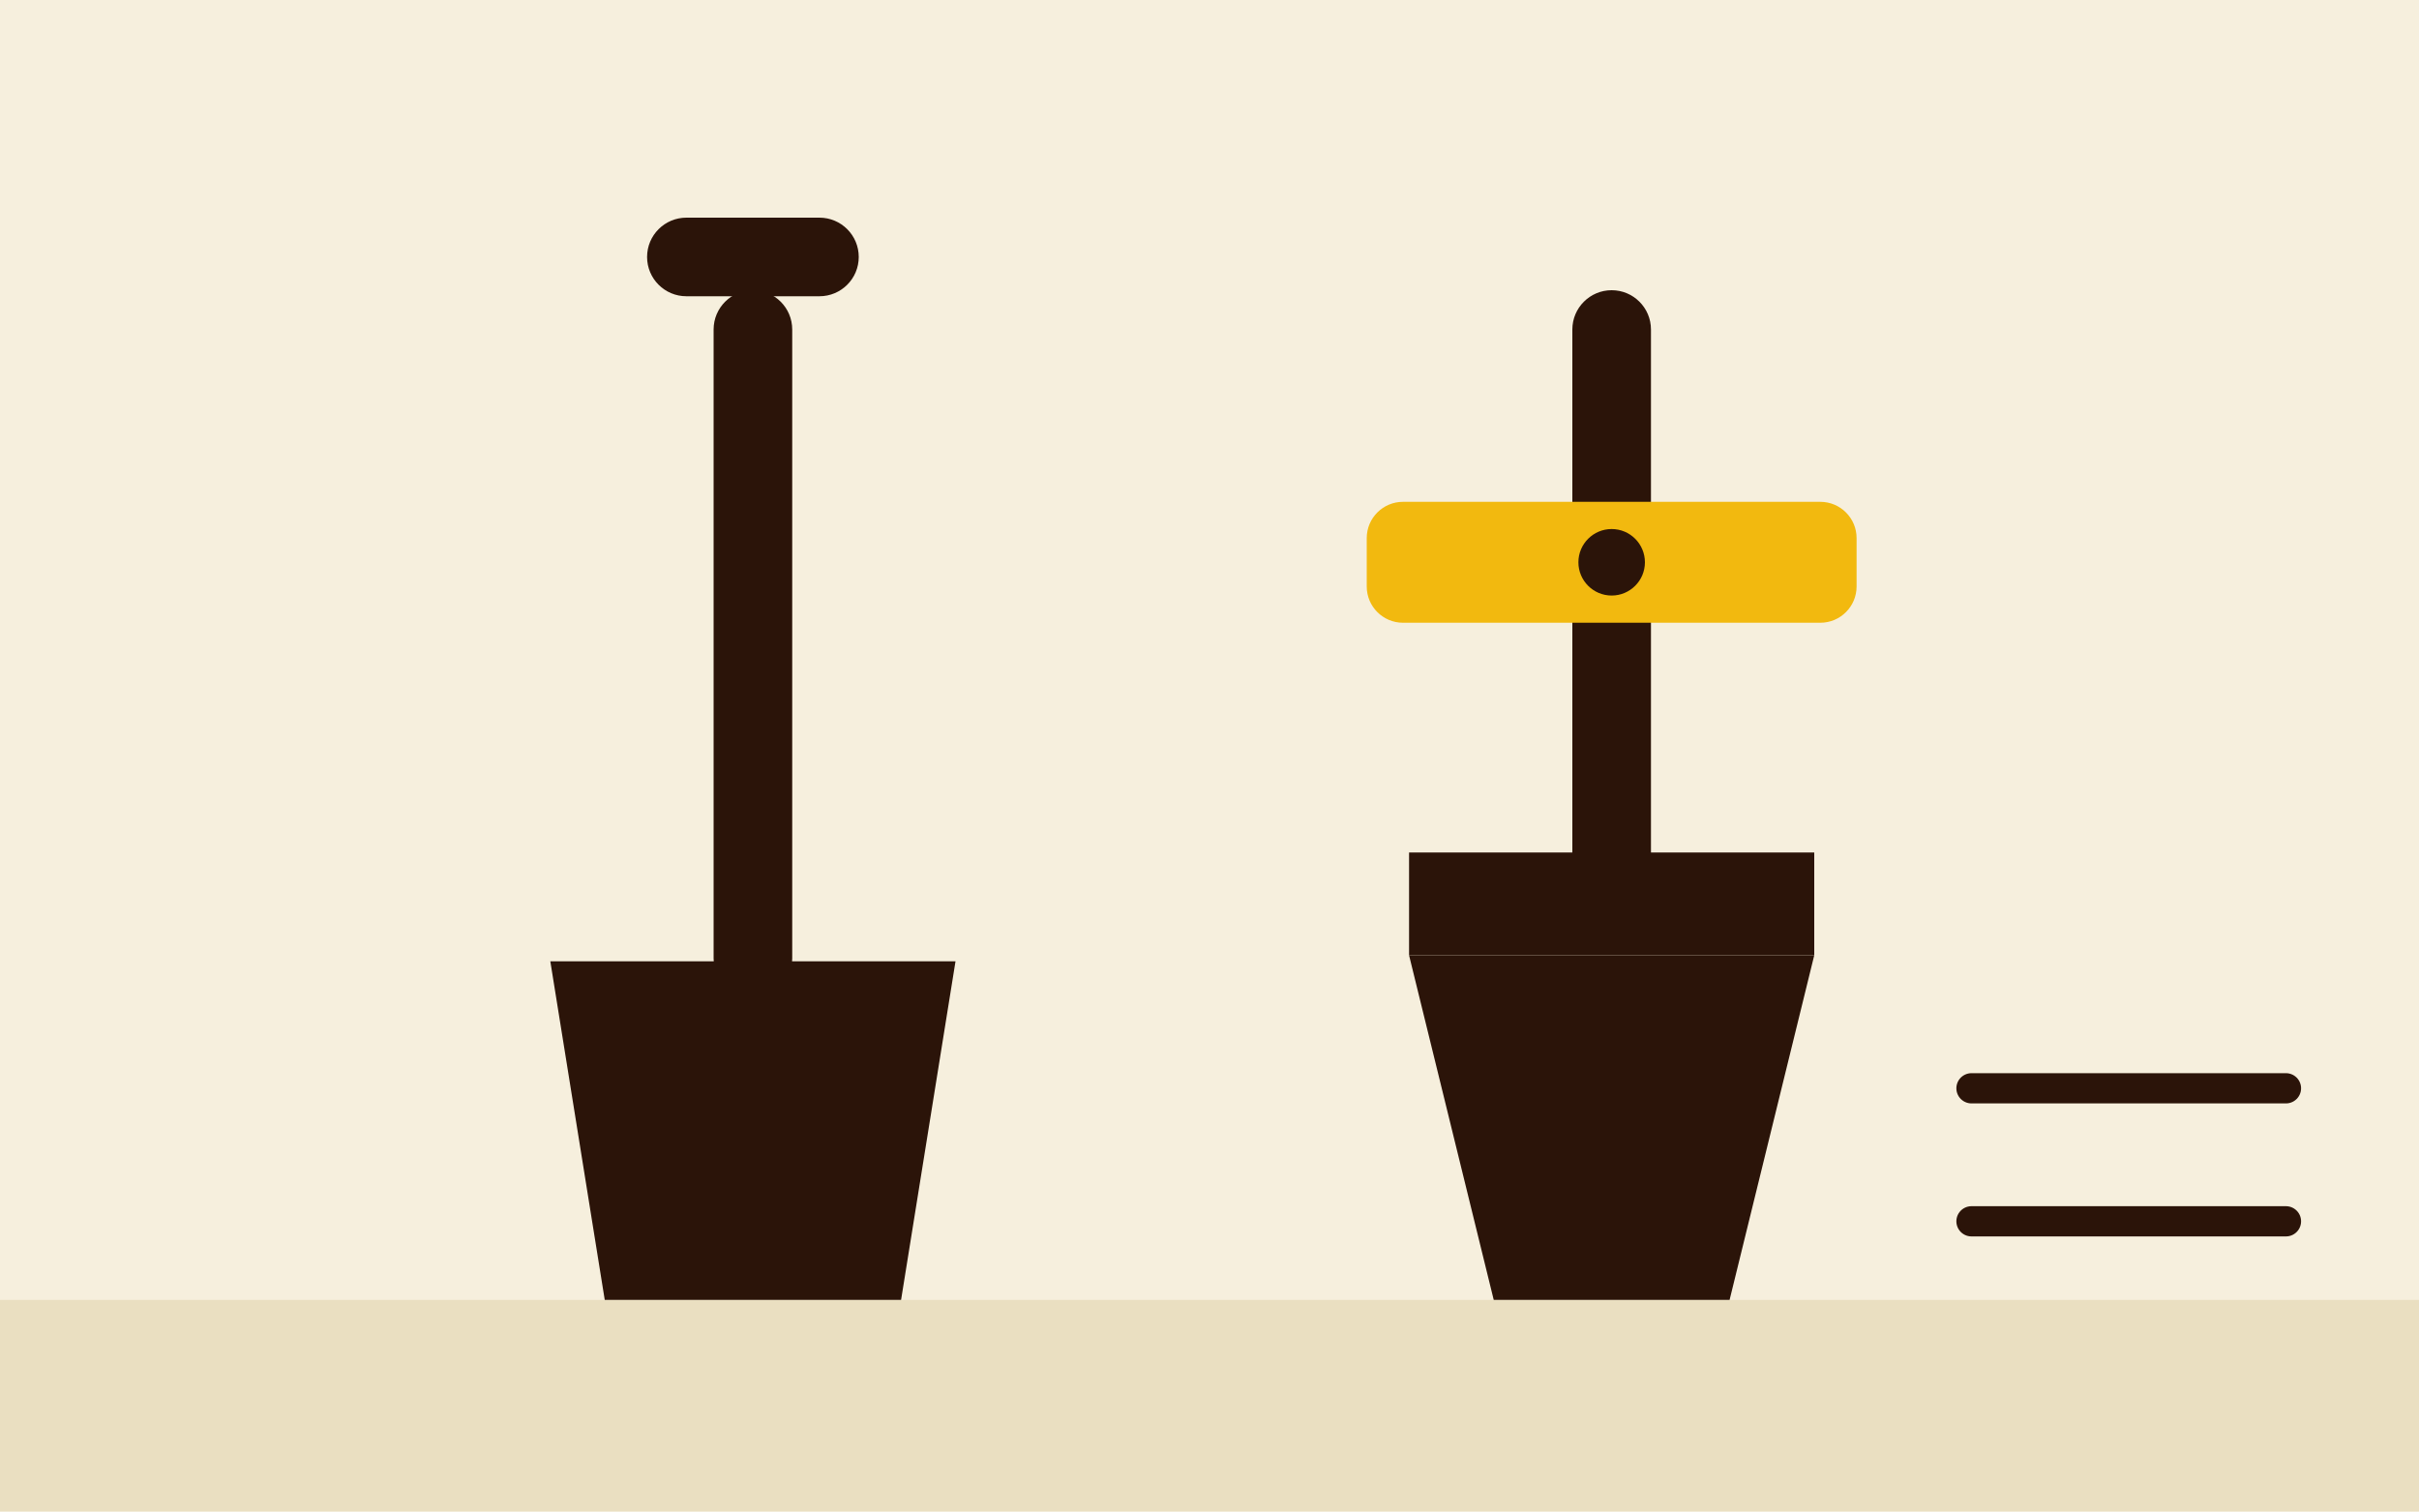
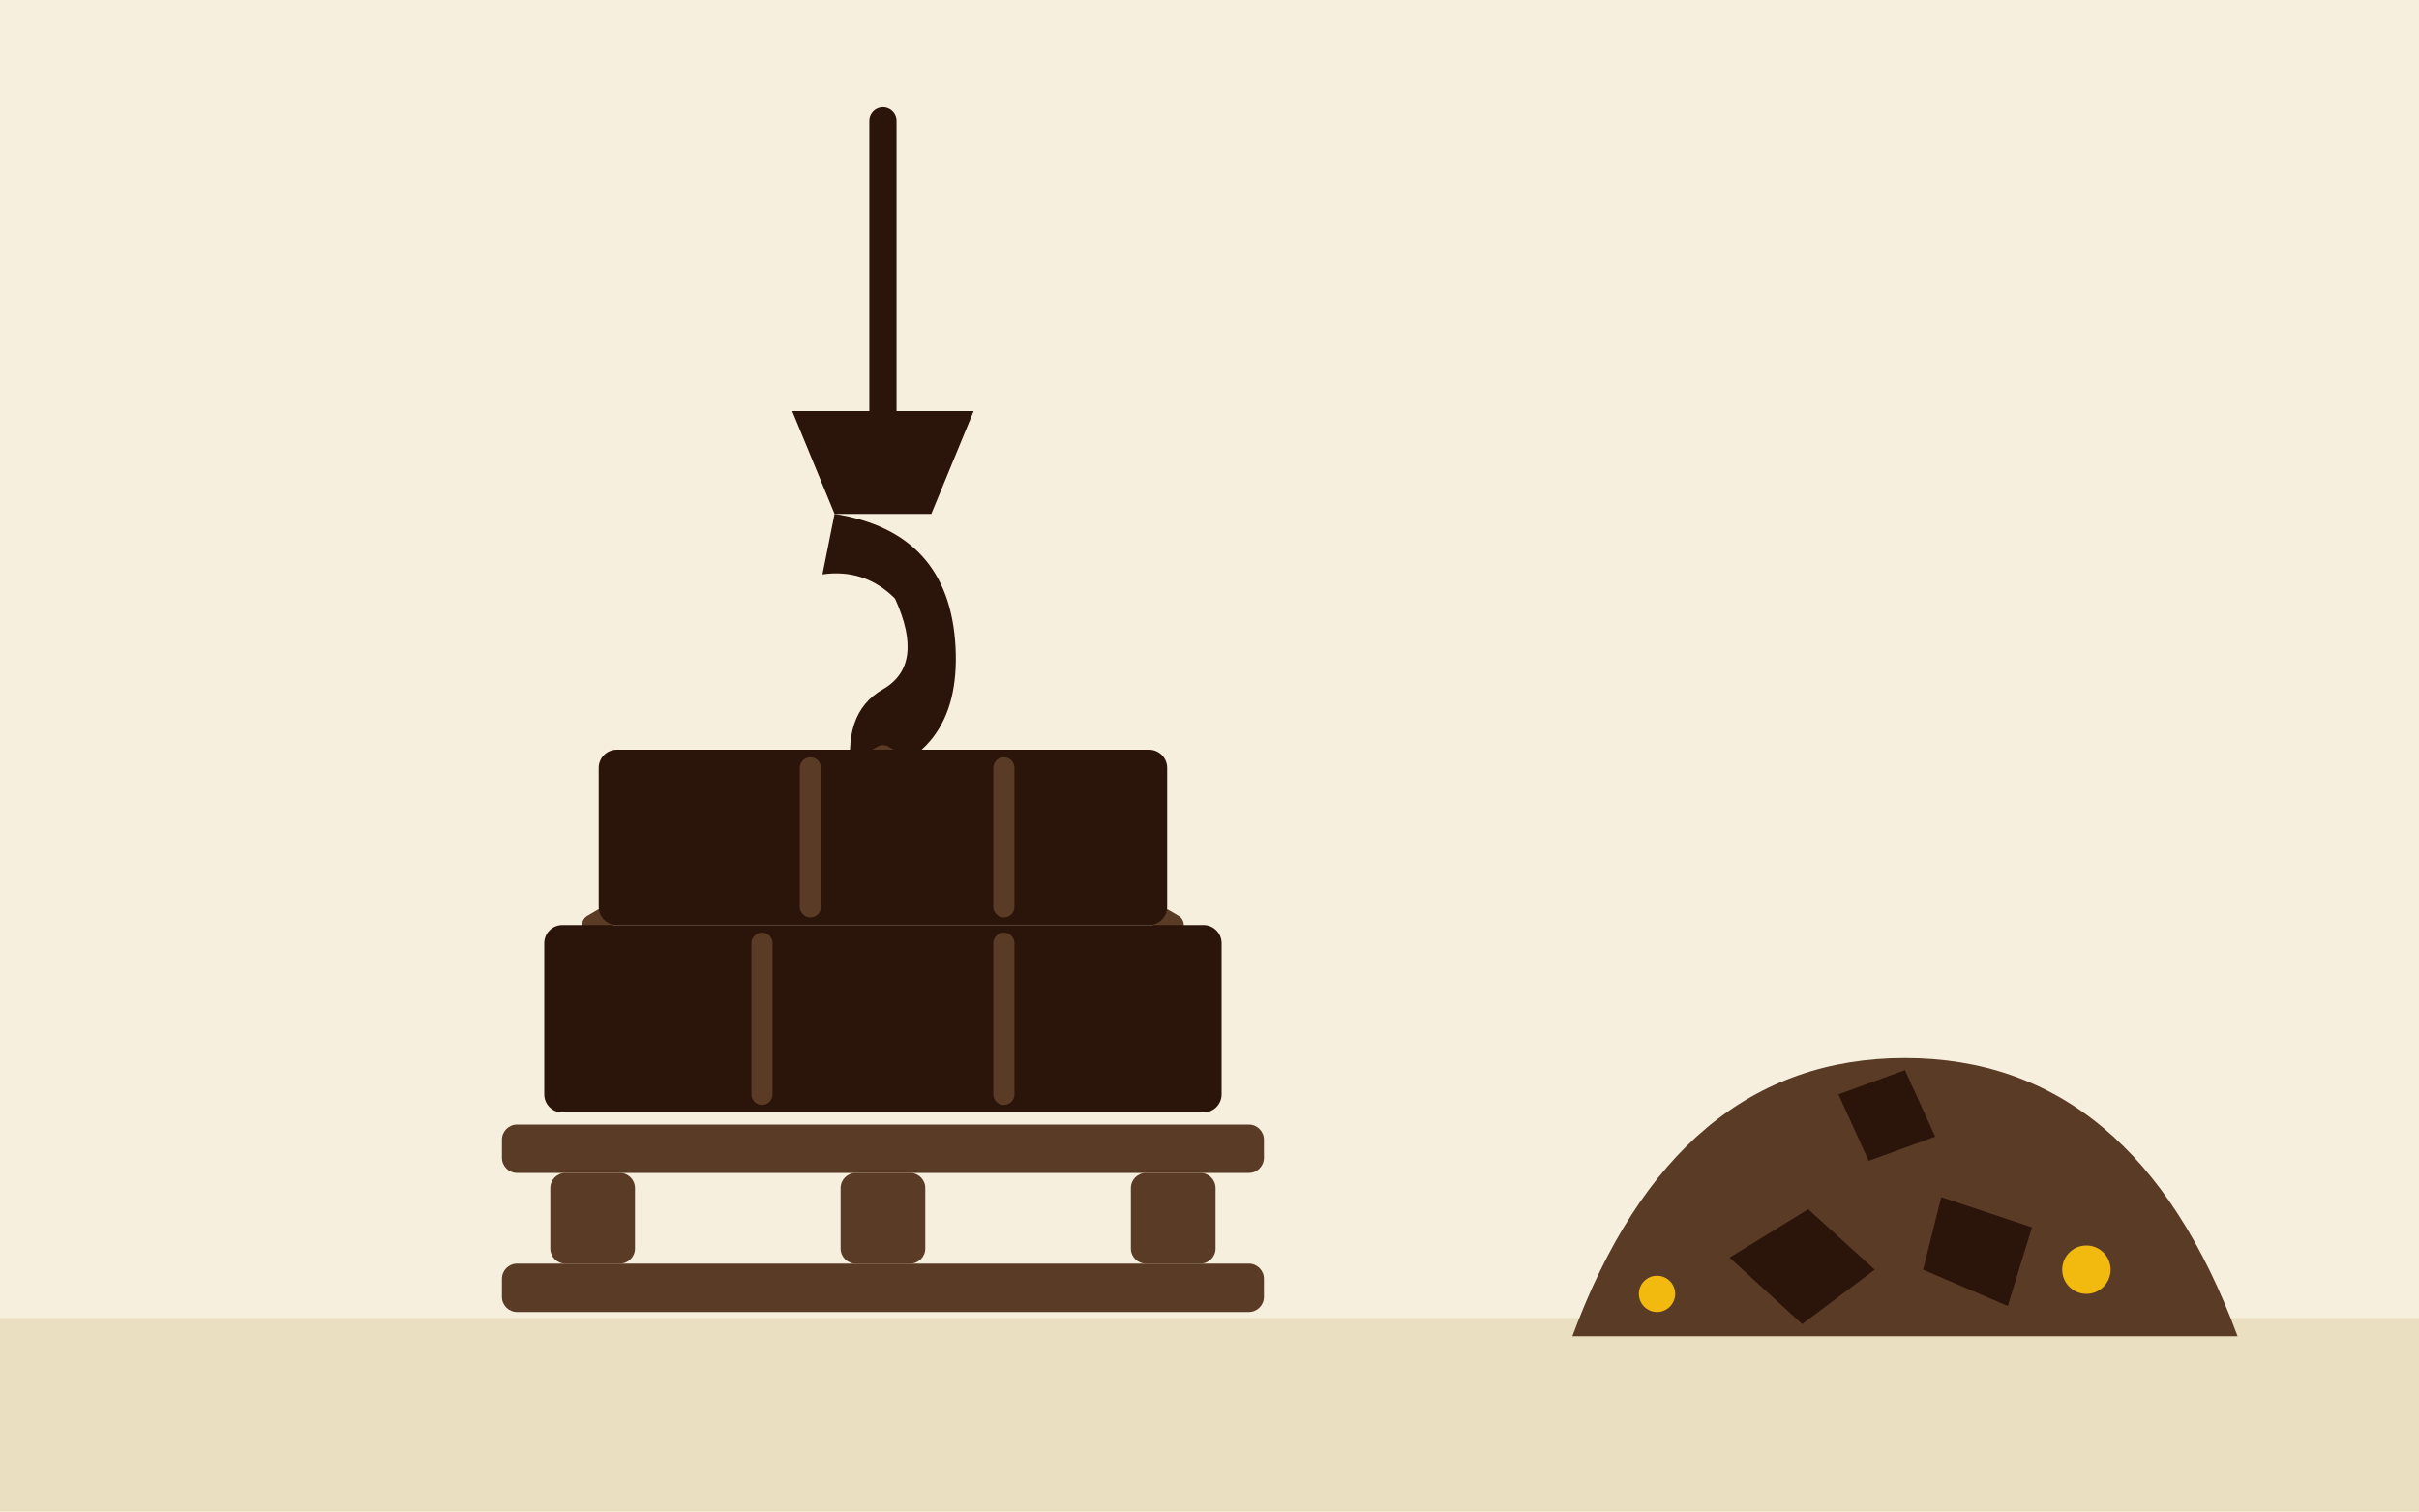
- <svg xmlns="http://www.w3.org/2000/svg" viewBox="0 0 800 500" role="img" aria-label="Ilustracija ostalih radova">
+ <svg xmlns="http://www.w3.org/2000/svg" viewBox="0 0 800 500" role="img" aria-label="Ostali radovi: dizanje tereta kranom i odvoz materijala">
  <rect width="800" height="500" fill="#F6EFDD" />
-   <rect x="0" y="430" width="800" height="70" fill="#EADFC1" />
+   <rect y="436" width="800" height="64" fill="#EADFC1" />
+   <g stroke="#2B1409" stroke-width="9" stroke-linecap="round">
+     <path d="M292 40 v96" />
+   </g>
  <g fill="#2B1409">
-     <rect x="236" y="96" width="26" height="234" rx="13" />
-     <path d="M182 318h134l-18 112H200z" />
-     <rect x="214" y="72" width="70" height="26" rx="13" />
-     <rect x="520" y="96" width="26" height="200" rx="13" />
-     <path d="M466 282h134v34H466z" />
-     <path d="M466 316h134l-28 114h-78z" />
+     <path d="M262 136 h60 l-14 34 h-32 z" />
+     <path d="M276 170 q38 6 40 44 t-34 44 q-4 -22 10 -30 t4 -30 q-10 -10 -24 -8 z" />
+   </g>
+   <g stroke="#5A3B26" stroke-width="7" stroke-linecap="round">
+     <path d="M292 250 L196 306M292 250 L388 306" />
+   </g>
+   <g fill="#2B1409">
+     <rect x="180" y="306" width="224" height="62" rx="6" />
+     <rect x="198" y="248" width="188" height="58" rx="6" />
+   </g>
+   <g stroke="#5A3B26" stroke-width="7" stroke-linecap="round">
+     <path d="M252 312v50M332 312v50M268 254v46M332 254v46" />
+   </g>
+   <g fill="#5A3B26">
+     <rect x="166" y="372" width="252" height="16" rx="5" />
+     <rect x="182" y="388" width="28" height="30" rx="5" />
+     <rect x="278" y="388" width="28" height="30" rx="5" />
+     <rect x="374" y="388" width="28" height="30" rx="5" />
+     <rect x="166" y="418" width="252" height="16" rx="5" />
+   </g>
+   <path d="M520 442 q34 -92 110 -92 t110 92 z" fill="#5A3B26" />
+   <g fill="#2B1409">
+     <path d="M572 416 l26 -16 22 20 -24 18z" />
+     <path d="M642 396 l30 10 -8 26 -28 -12z" />
+     <path d="M608 362 l22 -8 10 22 -22 8z" />
  </g>
  <g fill="#F2B90F">
-     <rect x="452" y="166" width="162" height="40" rx="12" />
-     <circle cx="533" cy="186" r="11" fill="#2B1409" />
-   </g>
-   <g stroke="#2B1409" stroke-width="10" stroke-linecap="round">
-     <path d="M652 404h104M652 360h104" />
+     <circle cx="690" cy="420" r="8" />
+     <circle cx="548" cy="428" r="6" />
  </g>
</svg>
